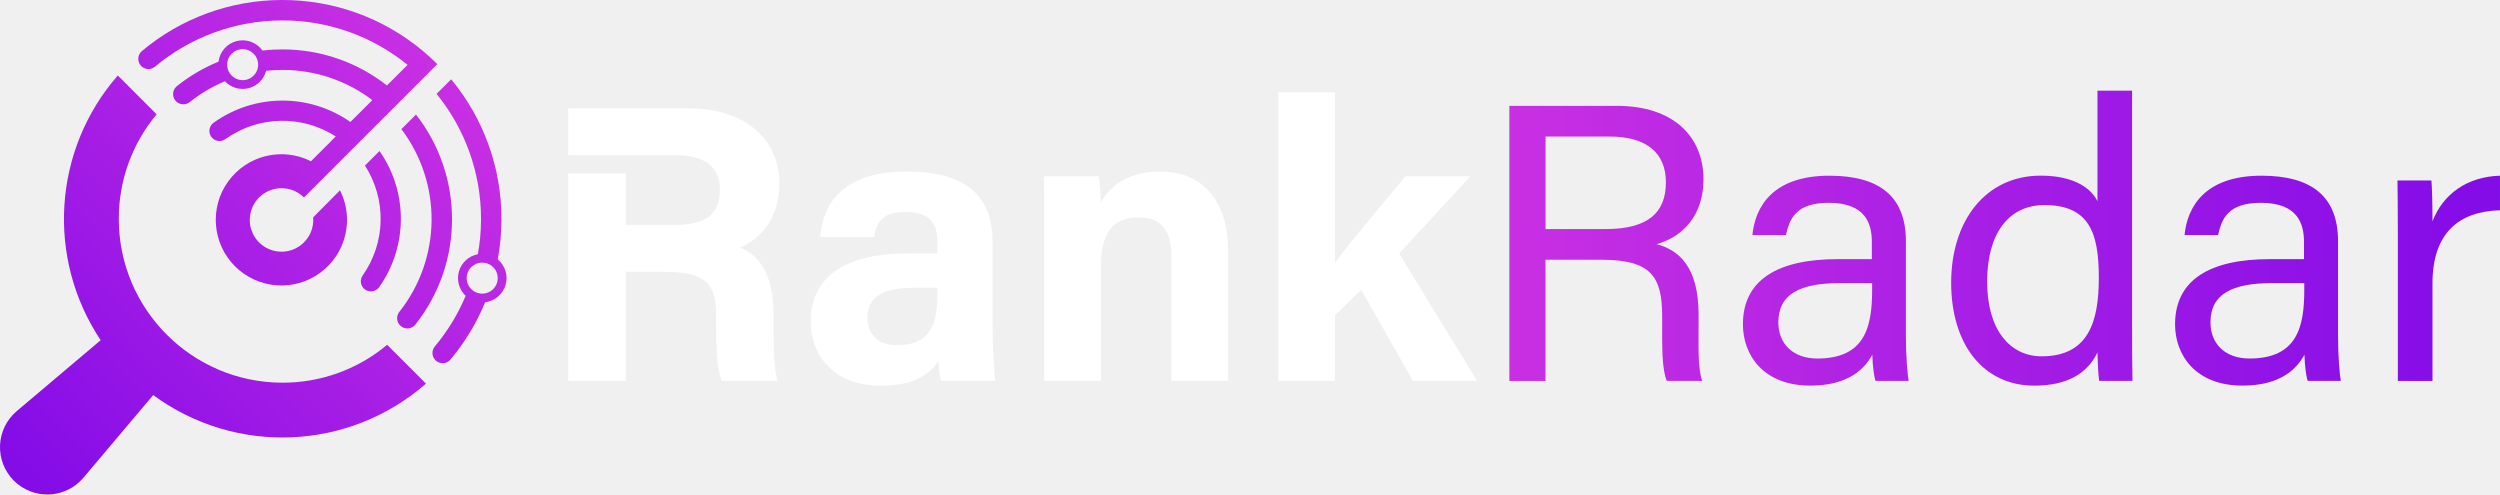
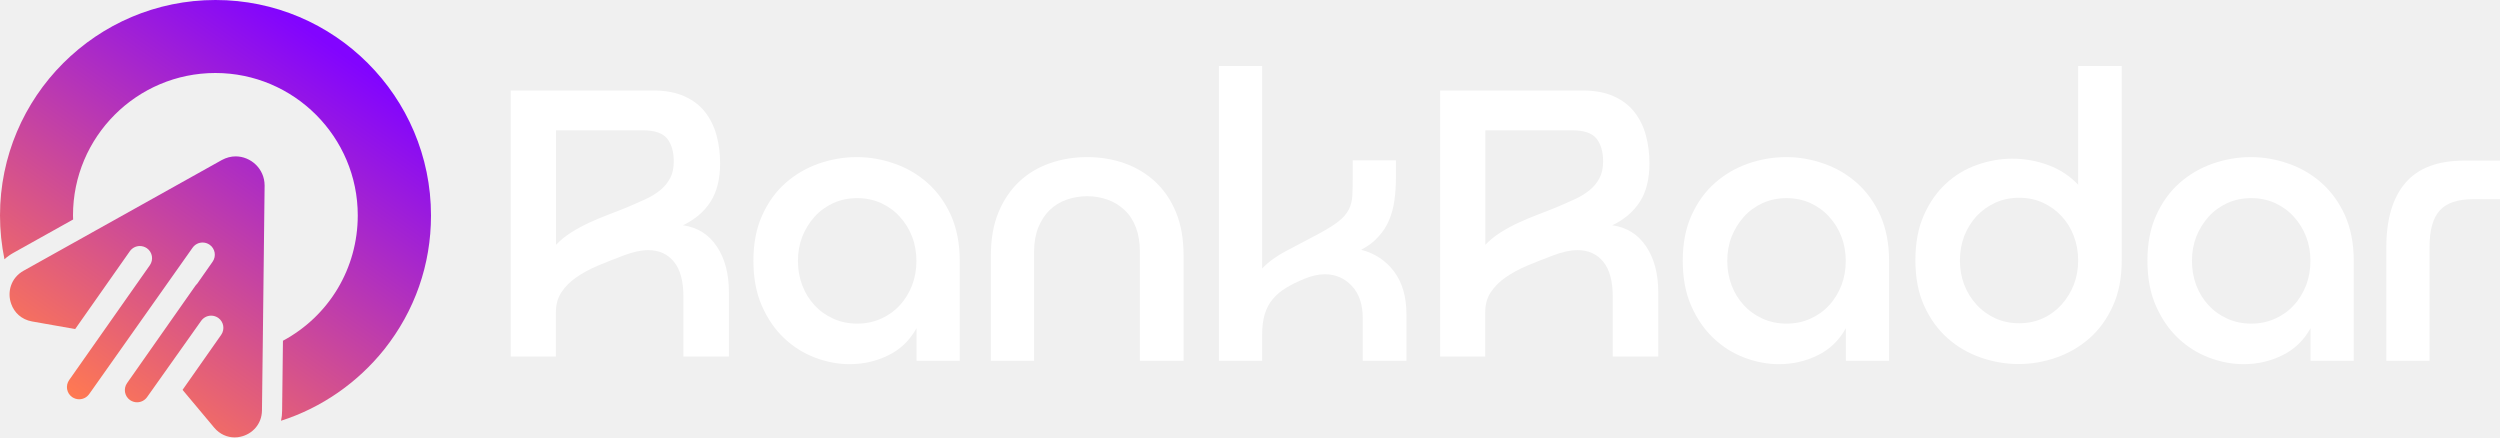
- <svg xmlns="http://www.w3.org/2000/svg" xmlns:xlink="http://www.w3.org/1999/xlink" id="Layer_1" data-name="Layer 1" viewBox="0 0 2147.48 424.77">
+ <svg xmlns="http://www.w3.org/2000/svg" width="200" height="35" viewBox="0 0 200 35" fill="none">
+   <path d="M44.471 28.525H40.861V7.24H52.251C53.236 7.24 54.066 7.394 54.752 7.703C55.437 8.012 55.987 8.427 56.402 8.958C56.817 9.489 57.126 10.107 57.319 10.811C57.512 11.516 57.609 12.269 57.609 13.06C57.609 14.306 57.358 15.329 56.856 16.12C56.354 16.912 55.62 17.549 54.636 18.022C55.804 18.186 56.701 18.756 57.348 19.721C57.995 20.686 58.313 21.912 58.313 23.38V28.525H54.674V23.746C54.674 22.501 54.423 21.565 53.921 20.947C53.419 20.329 52.734 20.011 51.856 20.011C51.286 20.011 50.63 20.155 49.896 20.435C49.182 20.706 48.496 20.976 47.84 21.246C47.184 21.526 46.614 21.835 46.112 22.183C45.61 22.53 45.214 22.926 44.915 23.38C44.616 23.833 44.471 24.364 44.471 24.972V28.525ZM53.902 12.906C53.902 12.134 53.719 11.526 53.371 11.082C53.014 10.647 52.367 10.425 51.431 10.425H44.481V19.586C44.828 19.219 45.234 18.891 45.687 18.601C46.151 18.312 46.624 18.051 47.126 17.819C47.628 17.588 48.139 17.375 48.66 17.173C49.182 16.98 49.664 16.787 50.118 16.603C50.649 16.381 51.151 16.159 51.614 15.947C52.087 15.734 52.483 15.483 52.821 15.213C53.159 14.933 53.419 14.615 53.612 14.248C53.806 13.891 53.902 13.437 53.902 12.906Z" fill="white" />
+   <path d="M76.779 20.87V28.863H73.324V26.256C72.773 27.241 72.021 27.965 71.055 28.428C70.1 28.901 69.067 29.133 67.966 29.133C67.049 29.133 66.132 28.959 65.206 28.612C64.289 28.264 63.458 27.743 62.725 27.048C61.991 26.353 61.402 25.494 60.949 24.461C60.495 23.428 60.273 22.231 60.273 20.86C60.273 19.47 60.505 18.254 60.978 17.221C61.451 16.179 62.068 15.319 62.85 14.634C63.623 13.949 64.511 13.437 65.495 13.09C66.49 12.742 67.503 12.568 68.546 12.568C69.569 12.568 70.573 12.742 71.557 13.09C72.552 13.437 73.43 13.949 74.202 14.634C74.974 15.319 75.602 16.179 76.075 17.221C76.538 18.264 76.779 19.48 76.779 20.87ZM68.575 25.89C69.269 25.89 69.907 25.754 70.486 25.494C71.065 25.233 71.567 24.876 71.982 24.422C72.397 23.978 72.725 23.438 72.967 22.829C73.198 22.221 73.314 21.565 73.314 20.87C73.314 20.175 73.198 19.528 72.967 18.93C72.735 18.331 72.407 17.8 71.982 17.337C71.567 16.874 71.065 16.516 70.486 16.246C69.907 15.986 69.269 15.85 68.575 15.85C67.879 15.85 67.242 15.986 66.663 16.246C66.084 16.516 65.582 16.874 65.167 17.337C64.752 17.8 64.424 18.331 64.182 18.93C63.951 19.528 63.835 20.185 63.835 20.87C63.835 21.565 63.951 22.221 64.182 22.829C64.414 23.438 64.742 23.968 65.167 24.422C65.582 24.876 66.084 25.233 66.663 25.494C67.242 25.754 67.879 25.89 68.575 25.89Z" fill="white" />
+   <path d="M86.973 12.568C88.035 12.568 89.029 12.732 89.956 13.061C90.883 13.389 91.703 13.881 92.408 14.528C93.112 15.184 93.672 15.995 94.078 16.98C94.483 17.964 94.686 19.113 94.686 20.436V28.863H91.191V20.136C91.191 19.403 91.085 18.756 90.873 18.196C90.66 17.636 90.361 17.173 89.966 16.806C89.579 16.439 89.126 16.159 88.614 15.976C88.103 15.793 87.552 15.696 86.963 15.696C86.394 15.696 85.844 15.793 85.322 15.976C84.801 16.159 84.357 16.439 83.971 16.806C83.595 17.173 83.295 17.636 83.064 18.196C82.842 18.756 82.726 19.403 82.726 20.136V28.863H79.27V20.445C79.27 19.123 79.473 17.964 79.878 16.989C80.284 16.005 80.834 15.194 81.529 14.538C82.224 13.881 83.035 13.399 83.961 13.07C84.917 12.732 85.911 12.568 86.973 12.568Z" fill="white" />
+   <path d="M108.895 19.982C109.995 20.271 110.874 20.851 111.53 21.729C112.187 22.607 112.515 23.746 112.515 25.156V28.863H109.021V25.465C109.021 24.364 108.731 23.495 108.152 22.878C107.573 22.26 106.849 21.941 105.989 21.941C105.478 21.941 104.928 22.067 104.339 22.308C103.789 22.53 103.306 22.771 102.881 23.032C102.466 23.283 102.109 23.582 101.829 23.92C101.539 24.258 101.327 24.663 101.182 25.127C101.037 25.6 100.97 26.169 100.97 26.845V28.863H97.514V5.28H100.97V21.478C101.482 20.947 102.128 20.474 102.91 20.069C103.692 19.663 104.57 19.2 105.526 18.688C106.202 18.321 106.723 17.993 107.09 17.704C107.457 17.414 107.727 17.105 107.901 16.767C108.075 16.43 108.171 16.043 108.19 15.619C108.21 15.194 108.219 14.663 108.219 14.026V12.829H111.675V14.142C111.675 14.837 111.636 15.464 111.55 16.043C111.472 16.613 111.328 17.144 111.125 17.617C110.922 18.099 110.642 18.534 110.285 18.92C109.938 19.325 109.474 19.673 108.895 19.982Z" fill="white" />
+   <path d="M118.818 28.525H115.208V7.24H126.599C127.583 7.24 128.413 7.394 129.099 7.703C129.784 8.012 130.334 8.427 130.749 8.958C131.164 9.489 131.473 10.107 131.666 10.811C131.859 11.516 131.956 12.269 131.956 13.06C131.956 14.306 131.705 15.329 131.203 16.12C130.701 16.912 129.967 17.549 128.983 18.022C130.151 18.186 131.049 18.756 131.695 19.721C132.342 20.686 132.661 21.912 132.661 23.38V28.525H129.021V23.746C129.021 22.501 128.77 21.565 128.268 20.947C127.767 20.329 127.081 20.011 126.203 20.011C125.633 20.011 124.977 20.155 124.243 20.435C123.529 20.706 122.844 20.976 122.187 21.246C121.531 21.526 120.961 21.835 120.459 22.183C119.957 22.53 119.562 22.926 119.262 23.38C118.963 23.833 118.818 24.364 118.818 24.972V28.525ZM128.249 12.906C128.249 12.134 128.066 11.526 127.718 11.082C127.361 10.647 126.714 10.425 125.778 10.425H118.828V19.586C119.175 19.219 119.581 18.891 120.034 18.601C120.498 18.312 120.971 18.051 121.473 17.819C121.975 17.588 122.486 17.375 123.008 17.173C123.529 16.98 124.012 16.787 124.465 16.603C124.996 16.381 125.498 16.159 125.961 15.947C126.434 15.734 126.83 15.483 127.168 15.213C127.506 14.933 127.767 14.615 127.96 14.248C128.153 13.891 128.249 13.437 128.249 12.906Z" fill="white" />
+   <path d="M151.127 20.87V28.863H147.671V26.256C147.121 27.241 146.368 27.965 145.402 28.428C144.447 28.901 143.414 29.133 142.314 29.133C141.397 29.133 140.479 28.959 139.553 28.612C138.636 28.264 137.806 27.743 137.072 27.048C136.338 26.353 135.75 25.494 135.296 24.461C134.842 23.428 134.62 22.231 134.62 20.86C134.62 19.47 134.852 18.254 135.325 17.221C135.798 16.179 136.416 15.319 137.197 14.634C137.97 13.949 138.858 13.437 139.842 13.09C140.837 12.742 141.85 12.568 142.893 12.568C143.916 12.568 144.92 12.742 145.904 13.09C146.899 13.437 147.777 13.949 148.549 14.634C149.322 15.319 149.949 16.179 150.422 17.221C150.885 18.264 151.127 19.48 151.127 20.87ZM142.922 25.89C143.617 25.89 144.254 25.754 144.833 25.494C145.412 25.233 145.914 24.876 146.329 24.422C146.744 23.978 147.072 23.438 147.314 22.829C147.545 22.221 147.661 21.565 147.661 20.87C147.661 20.175 147.545 19.528 147.314 18.93C147.082 18.331 146.754 17.8 146.329 17.337C145.914 16.874 145.412 16.516 144.833 16.246C144.254 15.986 143.617 15.85 142.922 15.85C142.227 15.85 141.59 15.986 141.01 16.246C140.431 16.516 139.929 16.874 139.514 17.337C139.099 17.8 138.771 18.331 138.53 18.93C138.298 19.528 138.182 20.185 138.182 20.87C138.182 21.565 138.298 22.221 138.53 22.829C138.761 23.438 139.089 23.968 139.514 24.422C139.929 24.876 140.431 25.233 141.01 25.494C141.59 25.754 142.227 25.89 142.922 25.89Z" fill="white" />
+   <path d="M169.738 5.28V20.831C169.738 22.221 169.506 23.438 169.033 24.47C168.56 25.513 167.942 26.372 167.16 27.057C166.388 27.743 165.5 28.254 164.515 28.602C163.521 28.949 162.517 29.123 161.504 29.123C160.461 29.123 159.447 28.949 158.453 28.602C157.459 28.254 156.581 27.743 155.808 27.057C155.036 26.372 154.409 25.513 153.936 24.47C153.463 23.428 153.231 22.212 153.231 20.831C153.231 19.441 153.453 18.235 153.907 17.221C154.36 16.198 154.949 15.358 155.683 14.682C156.416 14.007 157.247 13.505 158.183 13.186C159.11 12.858 160.046 12.694 160.982 12.694C161.986 12.694 162.951 12.867 163.878 13.215C164.805 13.562 165.596 14.084 166.253 14.779V5.28H169.738ZM161.533 25.86C162.228 25.86 162.855 25.725 163.434 25.465C164.004 25.204 164.496 24.837 164.921 24.374C165.336 23.91 165.664 23.38 165.905 22.781C166.137 22.183 166.253 21.526 166.253 20.841C166.253 20.146 166.137 19.489 165.905 18.881C165.674 18.273 165.345 17.742 164.921 17.289C164.506 16.845 164.004 16.478 163.434 16.217C162.865 15.957 162.228 15.821 161.533 15.821C160.838 15.821 160.2 15.957 159.621 16.217C159.042 16.487 158.54 16.845 158.125 17.289C157.71 17.742 157.382 18.273 157.14 18.881C156.909 19.489 156.793 20.146 156.793 20.841C156.793 21.536 156.909 22.183 157.14 22.781C157.372 23.38 157.7 23.91 158.125 24.374C158.54 24.837 159.042 25.194 159.621 25.465C160.2 25.725 160.838 25.86 161.533 25.86Z" fill="white" />
+   <path d="M188.301 20.87V28.863H184.845V26.256C184.295 27.241 183.542 27.965 182.576 28.428C181.621 28.901 180.588 29.133 179.487 29.133C178.57 29.133 177.653 28.959 176.727 28.612C175.81 28.264 174.979 27.743 174.246 27.048C173.512 26.353 172.923 25.494 172.47 24.461C172.016 23.428 171.794 22.231 171.794 20.86C171.794 19.47 172.026 18.254 172.499 17.221C172.972 16.179 173.589 15.319 174.371 14.634C175.144 13.949 176.032 13.437 177.016 13.09C178.01 12.742 179.024 12.568 180.067 12.568C181.09 12.568 182.094 12.742 183.078 13.09C184.073 13.437 184.951 13.949 185.723 14.634C186.495 15.319 187.123 16.179 187.596 17.221C188.059 18.264 188.301 19.48 188.301 20.87ZM180.096 25.89C180.791 25.89 181.428 25.754 182.007 25.494C182.586 25.233 183.088 24.876 183.503 24.422C183.918 23.978 184.246 23.438 184.488 22.829C184.719 22.221 184.835 21.565 184.835 20.87C184.835 20.175 184.719 19.528 184.488 18.93C184.256 18.331 183.928 17.8 183.503 17.337C183.088 16.874 182.586 16.516 182.007 16.246C181.428 15.986 180.791 15.85 180.096 15.85C179.4 15.85 178.763 15.986 178.184 16.246C177.605 16.516 177.103 16.874 176.688 17.337C176.273 17.8 175.945 18.331 175.703 18.93C175.472 19.528 175.356 20.185 175.356 20.87C175.356 21.565 175.472 22.221 175.703 22.829C175.935 23.438 176.263 23.968 176.688 24.422C177.103 24.876 177.605 25.233 178.184 25.494C178.763 25.754 179.4 25.89 180.096 25.89Z" fill="white" />
+   <path d="M200 12.848V15.937H197.857C196.612 15.937 195.714 16.236 195.173 16.845C194.633 17.443 194.363 18.418 194.363 19.769V28.862H190.907V19.769C190.907 17.549 191.409 15.831 192.422 14.644C193.436 13.447 195.009 12.848 197.152 12.848H200Z" fill="white" />
+   <path d="M22.482 33.66C22.54 33.399 22.569 33.129 22.569 32.859L22.636 27.26C26.333 25.271 28.621 21.459 28.621 17.231C28.621 10.956 23.515 5.84 17.231 5.84C10.947 5.84 5.84 10.947 5.84 17.231C5.84 17.337 5.84 17.453 5.85 17.559L1.081 20.223C0.821 20.368 0.57 20.541 0.357 20.744C0.125 19.605 0 18.427 0 17.24C0 7.732 7.732 0 17.24 0C26.748 0 34.48 7.732 34.48 17.24C34.48 21.169 33.187 24.866 30.745 27.945C28.611 30.619 25.715 32.627 22.482 33.66Z" fill="url(#paint0_linear_36_3845)" />
+   <path d="M18.852 12.51C18.486 12.51 18.099 12.607 17.733 12.809C17.733 12.809 12.781 15.57 7.655 18.437C7.298 18.64 6.941 18.833 6.584 19.036C4.952 19.943 3.33 20.85 1.883 21.661C0.85 22.241 0.56 23.389 0.898 24.316C1.139 25.001 1.709 25.561 2.558 25.715L6.014 26.324L10.387 20.098C10.58 19.827 10.879 19.682 11.188 19.682C11.381 19.682 11.574 19.74 11.748 19.856C12.192 20.165 12.298 20.773 11.989 21.217L5.531 30.407C5.222 30.851 5.329 31.459 5.773 31.768C5.946 31.884 6.139 31.942 6.333 31.942C6.641 31.942 6.941 31.797 7.134 31.527L15.406 19.818C15.599 19.547 15.899 19.402 16.208 19.402C16.401 19.402 16.594 19.46 16.767 19.576C17.212 19.885 17.318 20.493 17.009 20.937L15.764 22.713C15.706 22.762 15.657 22.82 15.619 22.878L10.165 30.648C9.856 31.092 9.962 31.7 10.406 32.009C10.58 32.125 10.773 32.183 10.966 32.183C11.275 32.183 11.574 32.038 11.767 31.768L16.092 25.667C16.285 25.397 16.584 25.252 16.893 25.252C17.086 25.252 17.279 25.31 17.453 25.426C17.897 25.735 18.003 26.343 17.694 26.787L14.605 31.189C15.406 32.144 16.285 33.187 17.134 34.21C17.588 34.751 18.186 34.992 18.775 34.992C18.939 34.992 19.103 34.973 19.258 34.934C20.165 34.731 20.947 33.95 20.957 32.83C20.976 31.15 20.995 29.268 21.024 27.357C21.092 21.198 21.169 14.846 21.169 14.846C21.169 13.495 20.059 12.51 18.852 12.51Z" fill="url(#paint1_linear_36_3845)" />
  <defs>
-     <style>.cls-1{fill:#fff;}.cls-2{fill:url(#linear-gradient);}.cls-3{fill:url(#linear-gradient-2);}.cls-4{fill:url(#linear-gradient-3);}.cls-5{fill:url(#linear-gradient-5);}.cls-6{fill:url(#linear-gradient-6);}.cls-7{fill:url(#linear-gradient-7);}.cls-8{fill:url(#linear-gradient-8);}.cls-9{fill:url(#linear-gradient-9);}.cls-10{fill:url(#linear-gradient-10);}</style>
-     <linearGradient id="linear-gradient" x1="1288.36" y1="209.06" x2="2122.72" y2="209.06" gradientUnits="userSpaceOnUse">
-       <stop offset="0" stop-color="#c930e3" />
-       <stop offset="1" stop-color="#840ce7" />
+     <linearGradient id="paint0_linear_36_3845" x1="6.726" y1="32.28" x2="26.657" y2="3.764" gradientUnits="userSpaceOnUse">
+       <stop stop-color="#FF7952" />
+       <stop offset="1" stop-color="#8204FF" />
    </linearGradient>
-     <linearGradient id="linear-gradient-2" x1="1288.36" y1="241.1" x2="2122.72" y2="241.1" xlink:href="#linear-gradient" />
-     <linearGradient id="linear-gradient-3" x1="1288.36" y1="204.58" x2="2122.72" y2="204.58" xlink:href="#linear-gradient" />
-     <linearGradient id="linear-gradient-5" x1="1288.36" y1="239.06" x2="2122.72" y2="239.06" xlink:href="#linear-gradient" />
-     <linearGradient id="linear-gradient-6" x1="385.14" y1="51.02" x2="19.71" y2="403.44" xlink:href="#linear-gradient" />
-     <linearGradient id="linear-gradient-7" x1="339.42" y1="3.62" x2="-26.01" y2="356.03" xlink:href="#linear-gradient" />
-     <linearGradient id="linear-gradient-8" x1="440.37" y1="108.3" x2="74.95" y2="460.71" xlink:href="#linear-gradient" />
-     <linearGradient id="linear-gradient-9" x1="425.16" y1="92.52" x2="59.73" y2="444.93" xlink:href="#linear-gradient" />
-     <linearGradient id="linear-gradient-10" x1="454.86" y1="123.32" x2="89.43" y2="475.73" xlink:href="#linear-gradient" />
+     <linearGradient id="paint1_linear_36_3845" x1="7.578" y1="32.876" x2="27.509" y2="4.359" gradientUnits="userSpaceOnUse">
+       <stop stop-color="#FF7952" />
+       <stop offset="1" stop-color="#8204FF" />
+     </linearGradient>
  </defs>
-   <path class="cls-1" d="M664.55,271c0-41.91-17.49-54-29.09-58.26,16.92-7,34-24,34-55.4,0-36.17-27.49-64.29-78.54-64.29H488.06v40.3h93.13c24.76,0,37.2,10.66,37.2,29.71,0,19.58-10.68,30.12-38.41,30.12H537.54V149H488.06V327.21h49.48V233.49h33.3c37.73,0,44.2,12.12,44.2,37.72v3.43c0,24.86.77,42.38,4.89,52.57h48c-3.22-11-3.36-28.89-3.36-44.64Z" />
-   <path class="cls-1" d="M852.65,281.79V207.88c0-41.84-25.63-60.24-72.71-60.54-53.45-.3-72.77,25-75.41,56.22h46.28c2.25-12.73,6.74-21.46,27.29-21.46,22.57,0,27.07,12.29,27.07,24.79v10.74H780.08c-51.54,0-83.7,18.48-83.7,58.53,0,27.26,17.88,55.13,60.27,55.13,31.09,0,43.05-11.39,49.42-21.26.08,4.44,1.1,13.7,2.46,17.18H855C854,323,852.65,298.53,852.65,281.79Zm-47.44-30c0,23.23-3.8,44.73-34.73,44.73-17.49,0-25.3-10.72-25.3-23.44,0-16.95,10.87-25.91,40.2-25.91h19.83Z" />
-   <path class="cls-1" d="M996.67,147.34c-30.8,0-45,15.43-51,26.48-.25-5.66-.89-17.86-1.87-22.4H896.66c.34,13,.34,29.34.34,44.29v131.5h48.67v-98c0-31,11.84-42.54,32.52-42.54,21.47,0,28.06,14.31,28.06,34.08V327.21h48.67V215.38C1054.92,171.2,1032,147.34,996.67,147.34Z" />
-   <path class="cls-1" d="M1201.83,217.81l61.27-66.39h-55.82c-24.25,29.33-47.58,56.63-60.51,74.17V79.3h-48.68V327.21h48.68V270.8L1169.28,249l44.48,78.2h55.14Z" />
-   <path class="cls-2" d="M1459.06,280.43V270.3c0-41-16.78-55.42-36.06-60.59,22.64-6.26,40.28-24.87,40.28-55.58,0-36.88-25.88-63.21-74.43-63.21h-92.34V327.21h31.07V223.13h48.31c42.38,0,51.89,14.62,51.89,48.26v5c0,22.18-.3,40.6,4,50.79h30.47C1458.3,317.32,1459.06,296.71,1459.06,280.43ZM1379,196.77h-51.38V117.28h54.91c32.09,0,48.46,14.23,48.46,39.35C1431,183.19,1415.08,196.77,1379,196.77Z" />
-   <path class="cls-3" d="M1637.15,289.66V207.34c0-39.16-23.3-56.3-65.38-56.42-49.52-.12-64.19,27.3-66.47,51h28.77c3.13-13.44,8-27.71,36.75-27.71,32.23,0,37.08,18.54,37.08,33.72v14.67h-29.38c-51.18,0-81.37,17.59-81.37,56,0,26.19,17.34,52.63,57.94,52.63,33.42,0,47.16-15.14,53.17-26.62.44,10.51,1.46,18.71,2.82,22.54h28.45C1638.51,322.26,1637.15,305.32,1637.15,289.66Zm-29-40.9c0,31.27-5.59,59.21-47.06,59.21-21.25,0-33.52-13-33.52-31,0-24.28,18.38-33.77,52.71-33.77h27.87Z" />
-   <path class="cls-4" d="M1831.44,278.55V77.87h-29.73v95c-4.62-9.66-18.2-22-48.68-22-47.63,0-77,39-77,92,0,52.51,27.21,88.39,71.48,88.39,28.23,0,45.68-10.57,54.18-28.52.11,6.69.7,19.88,1.5,24.44h28.57C1831.44,310.59,1831.44,294.73,1831.44,278.55Zm-77.69,27.51c-27,0-46.83-22.48-46.83-64.08,0-41.78,18.79-65.84,49.16-65.84,38.78,0,46.79,24.17,46.79,62.45C1802.87,276.36,1794,306.06,1753.75,306.06Z" />
-   <path class="cls-3" d="M2008.36,289.66V207.34c0-39.16-23.3-56.3-65.39-56.42-49.51-.12-64.18,27.3-66.46,51h28.76c3.14-13.44,8-27.71,36.76-27.71,32.23,0,37.08,18.54,37.08,33.72v14.67h-29.38c-51.18,0-81.37,17.59-81.37,56,0,26.19,17.34,52.63,57.94,52.63,33.42,0,47.16-15.14,53.17-26.62.44,10.51,1.46,18.71,2.82,22.54h28.45C2009.72,322.26,2008.36,305.32,2008.36,289.66Zm-29-40.9c0,31.27-5.59,59.21-47.06,59.21-21.25,0-33.53-13-33.53-31,0-24.28,18.39-33.77,52.72-33.77h27.87Z" />
-   <path class="cls-5" d="M2089.47,190.14c0-16.8-.46-30.31-.92-35.15H2059.4c.12,9.17.34,22.71.34,46.79V327.21h29.73V243.6c0-43.54,22.69-62,58-63V150.92C2119,151.79,2098.47,166.84,2089.47,190.14Z" />
-   <path class="cls-6" d="M242.64,328.72c-77.53,0-140.6-63.07-140.6-140.6a139.52,139.52,0,0,1,32.5-89.92L101.18,64.84a187.52,187.52,0,0,0-14.7,227.38L14.4,353.12a40.62,40.62,0,0,0-2.5,59.75h0a40.62,40.62,0,0,0,59.75-2.5l59.95-71a187.44,187.44,0,0,0,234.32-9.83l-33.36-33.36A139.52,139.52,0,0,1,242.64,328.72Z" />
-   <path class="cls-7" d="M133.17,57.28A170.62,170.62,0,0,1,241.84,17.53h.8A169.82,169.82,0,0,1,350.1,55.72L332.37,73.44a144.71,144.71,0,0,0-89.88-31,147.2,147.2,0,0,0-16.73.94l-.34,0A20.86,20.86,0,0,0,187.72,53l-.06,0A145.24,145.24,0,0,0,151.93,74a8.79,8.79,0,0,0,10.94,13.76A127.79,127.79,0,0,1,193.2,69.79a20.86,20.86,0,0,0,35.41-9,133.12,133.12,0,0,1,13.88-.73A127.27,127.27,0,0,1,319.83,86L301,104.77a101.67,101.67,0,0,0-117,.3,8.68,8.68,0,1,0,10,14.15,84.35,84.35,0,0,1,94.4-2l-21.29,21.29a56.38,56.38,0,1,0,24.95,24.95L269,186.7c.06.73.09,1.48.09,2.22a27.27,27.27,0,1,1-27.26-27.26c.74,0,1.49,0,2.22.09a27.08,27.08,0,0,1,17.05,7.9L281.72,149l20.6-20.6L333.16,97.6l12.43-12.43,17.62-17.62L375.66,55.1q-6.27-6.27-13.05-11.9A187.54,187.54,0,0,0,242.64,0h-.8A187.24,187.24,0,0,0,121.91,43.85a8.76,8.76,0,1,0,11.26,13.43Zm75.25,11.58A13.32,13.32,0,1,1,220.09,62,13.22,13.22,0,0,1,208.42,68.86Z" />
-   <path class="cls-8" d="M344.42,280.23a8.81,8.81,0,0,0,12.36-1.4,145.9,145.9,0,0,0,.54-180.44l-12.54,12.53a128.29,128.29,0,0,1-1.77,157A8.8,8.8,0,0,0,344.42,280.23Z" />
-   <path class="cls-9" d="M313.59,248.72a8.69,8.69,0,0,0,12.1-2.05,101.67,101.67,0,0,0,.3-116.95l-12.5,12.5a84.35,84.35,0,0,1-1.95,94.4A8.68,8.68,0,0,0,313.59,248.72Z" />
-   <path class="cls-10" d="M427.56,222.86a188.17,188.17,0,0,0,3.19-33.94c0-.26,0-.53,0-.8a187.54,187.54,0,0,0-43.2-120L375,80.66a169.82,169.82,0,0,1,38.2,107.46c0,.27,0,.54,0,.8a170.47,170.47,0,0,1-2.71,29.47A20.85,20.85,0,0,0,400,254.09a170,170,0,0,1-26.48,43.5,8.76,8.76,0,0,0,13.43,11.26,187.25,187.25,0,0,0,29.78-49.24,20.85,20.85,0,0,0,10.87-36.75ZM420,250.92a13.34,13.34,0,0,1-17-4.78,13.18,13.18,0,0,1-2.14-7.23,13.31,13.31,0,0,1,7.87-12.15,13.11,13.11,0,0,1,5.46-1.17A13.32,13.32,0,0,1,420,250.92Z" />
</svg>
